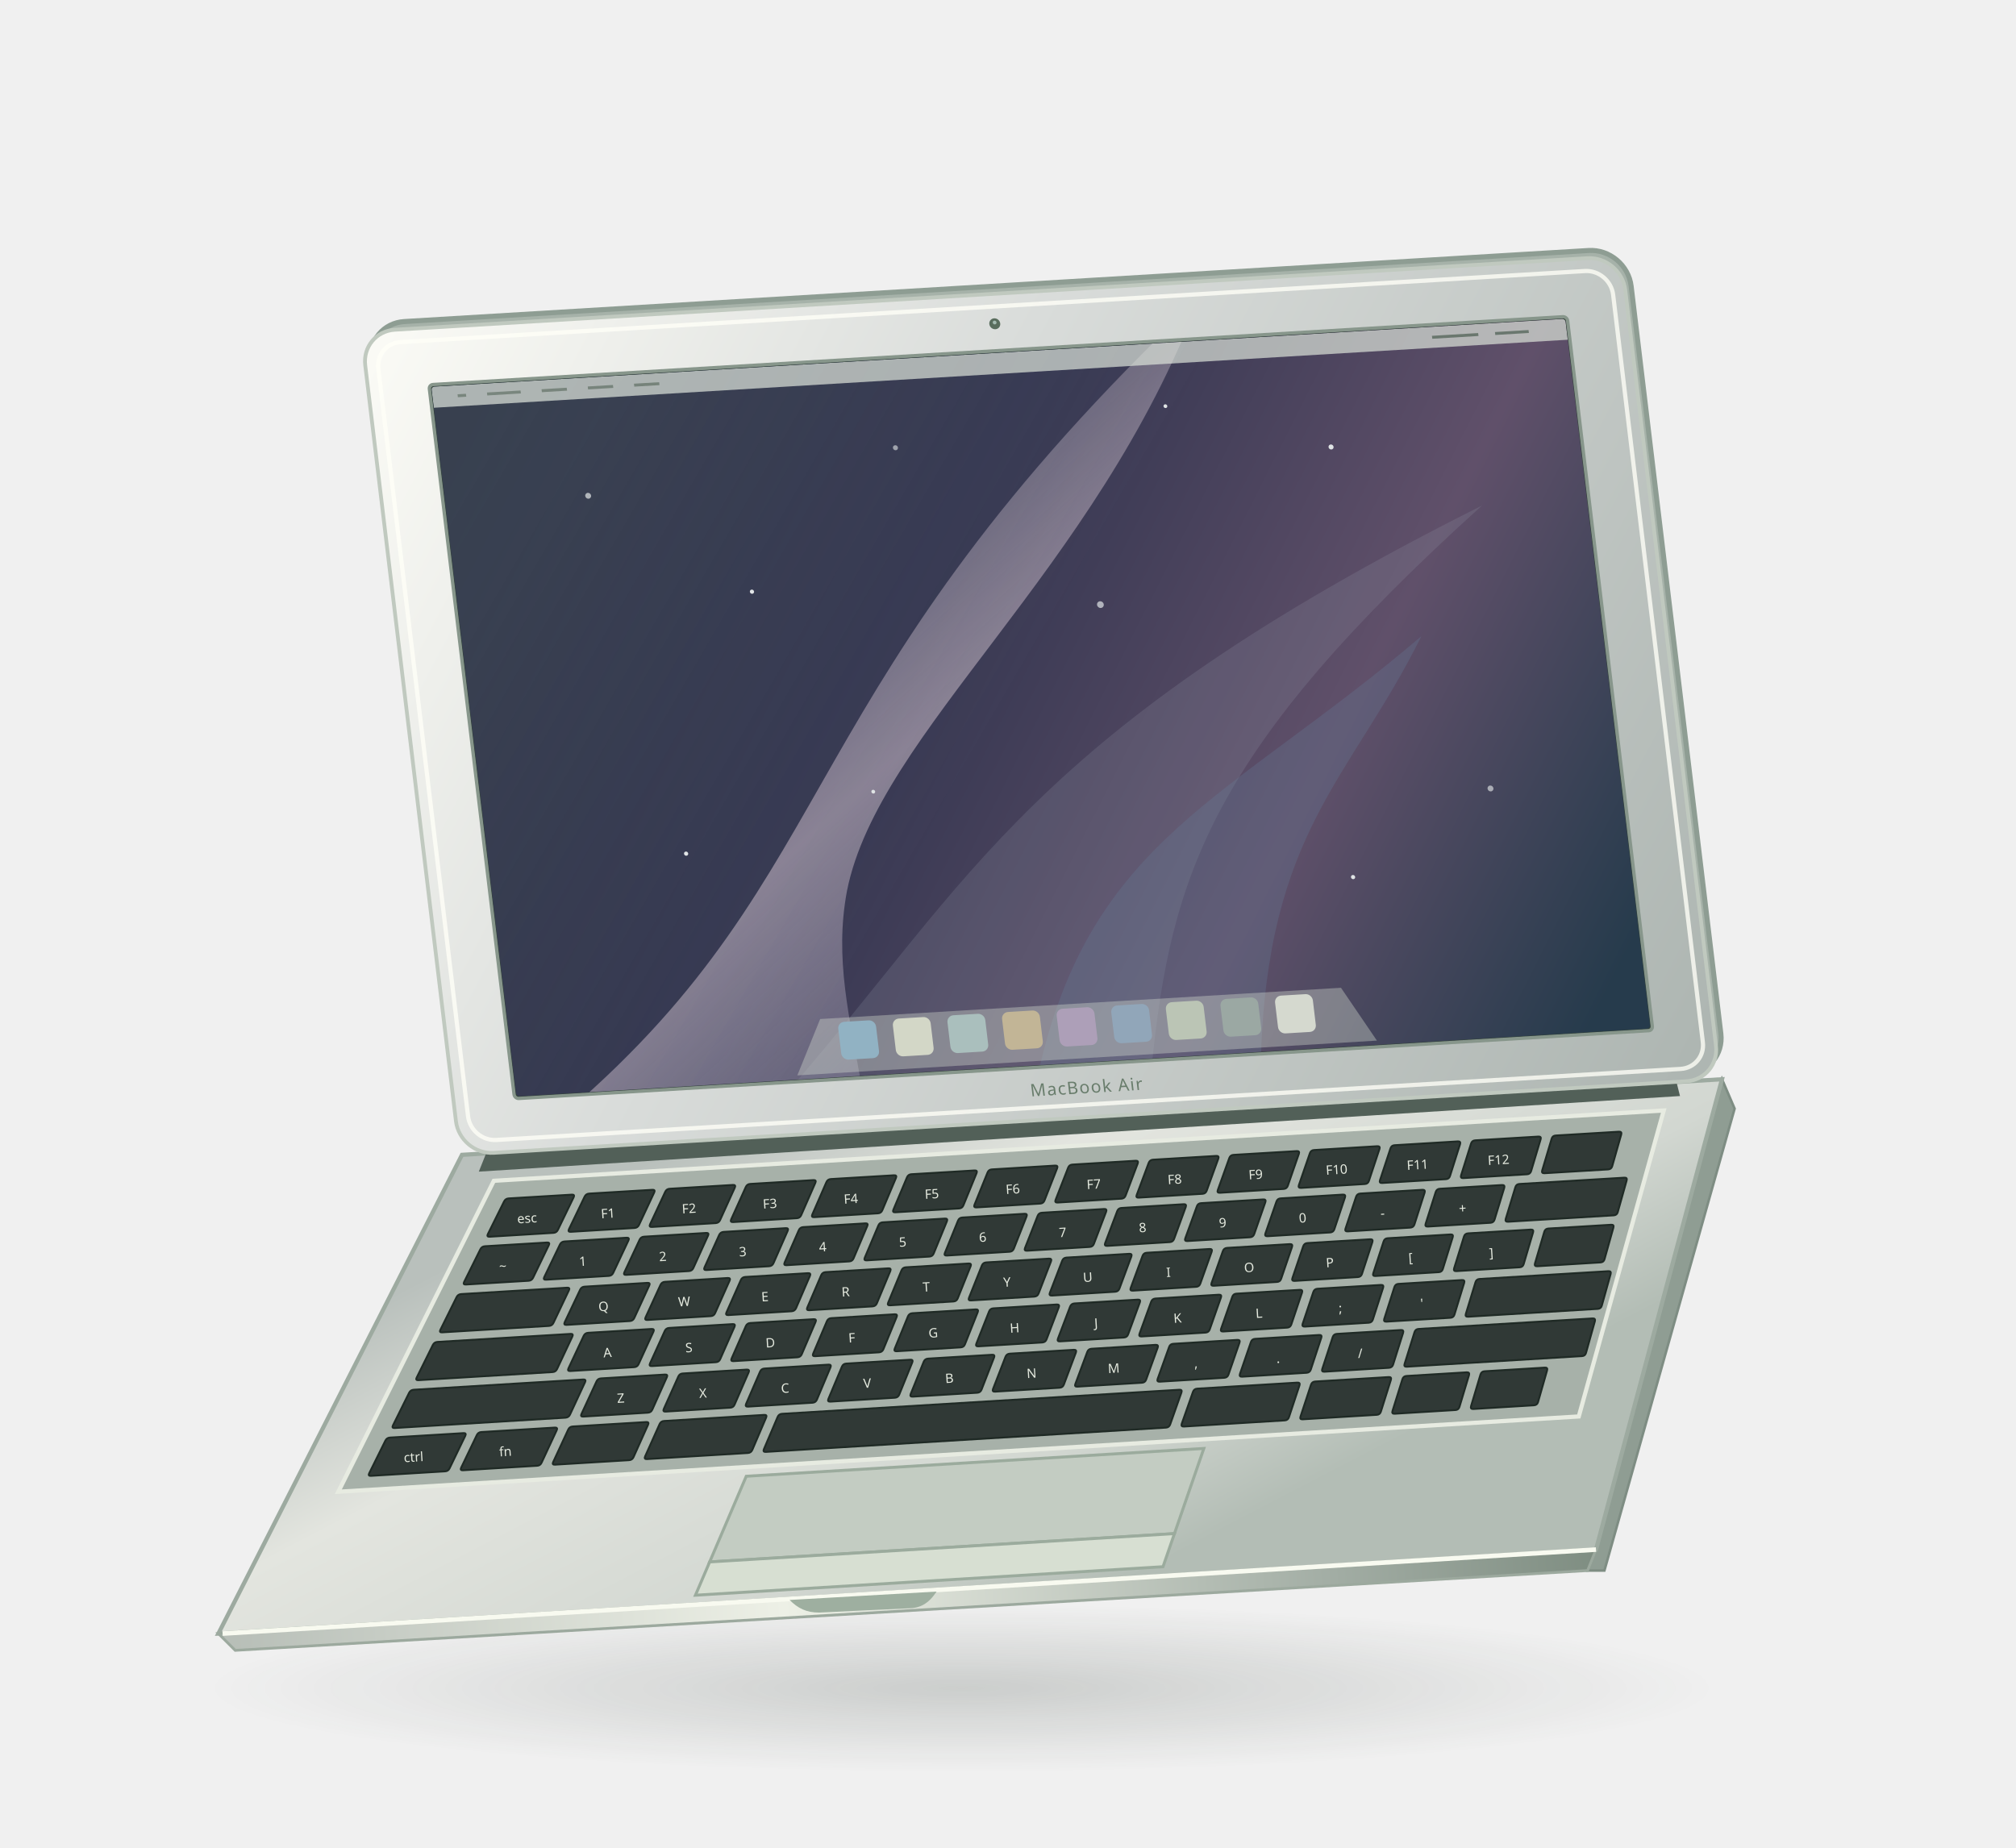
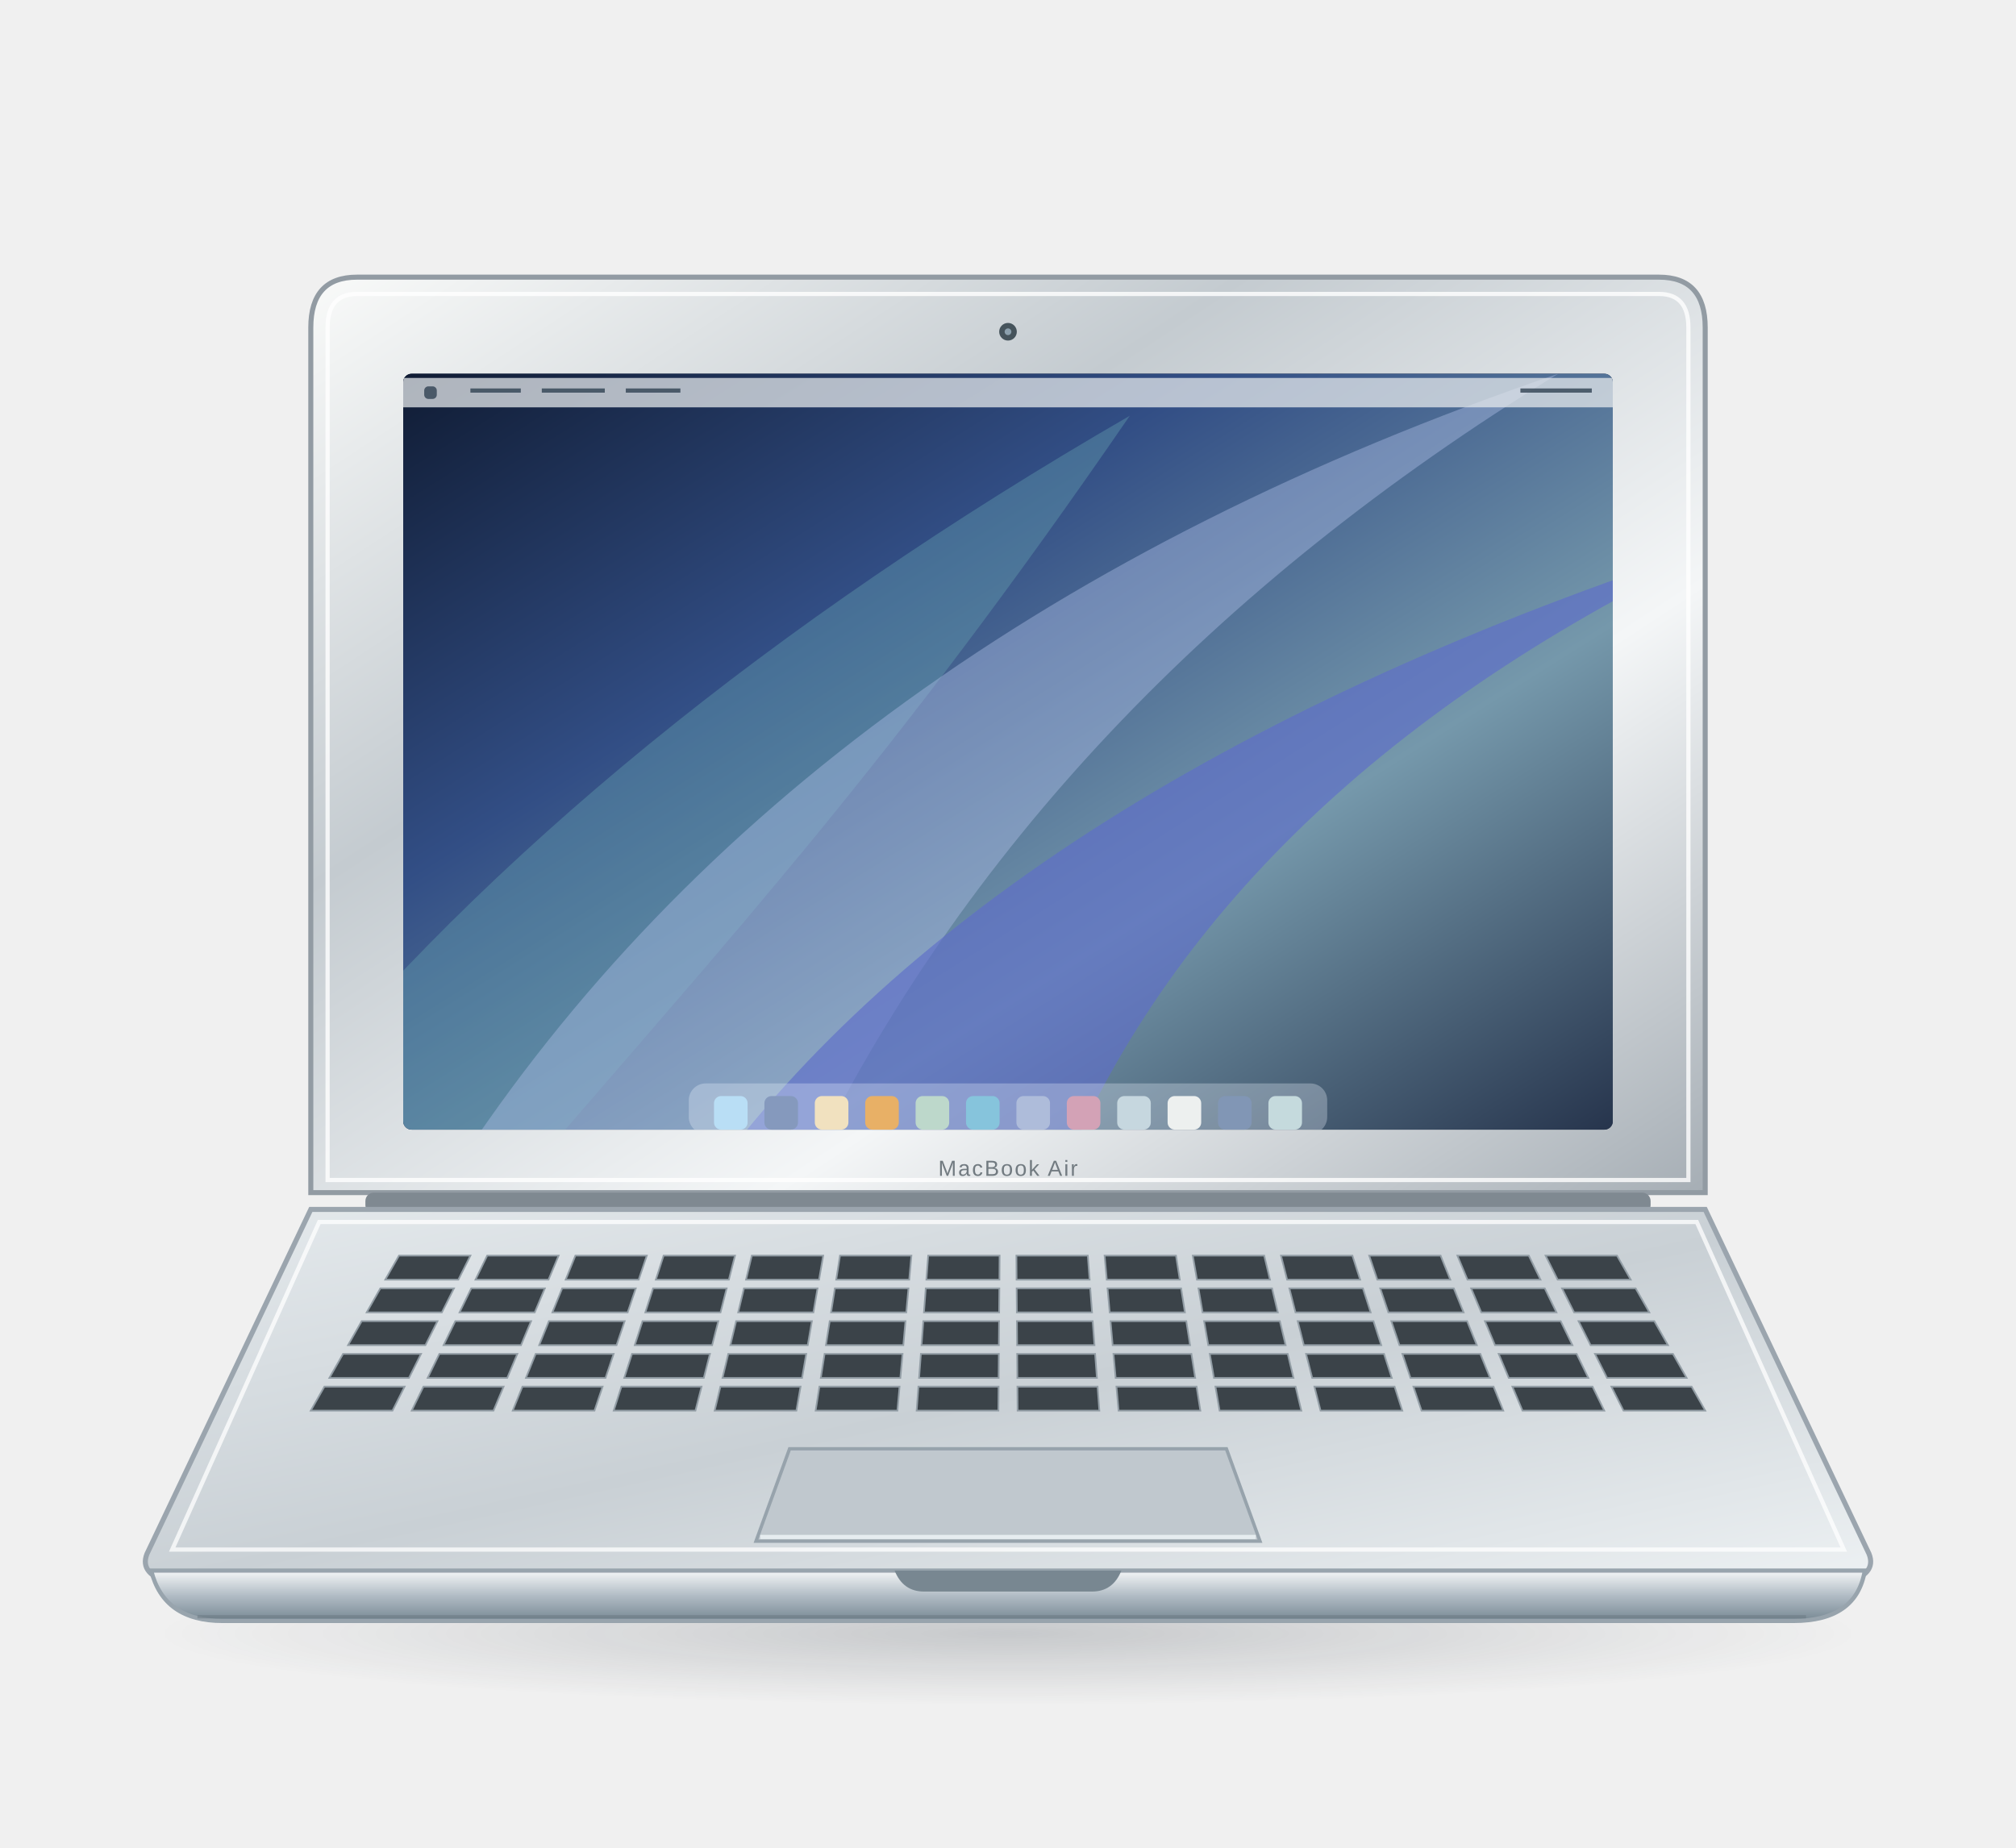
- <svg xmlns="http://www.w3.org/2000/svg" viewBox="0 0 480 440" fill="none">
+ <svg xmlns="http://www.w3.org/2000/svg" viewBox="0 0 480 440" fill="none" role="img" aria-labelledby="title">
  <defs>
-     <linearGradient id="lid" x1="4" y1="3" x2="290" y2="196" gradientUnits="userSpaceOnUse">
-       <stop stop-color="#fafaf5" />
-       <stop offset=".38" stop-color="#d9dcda" />
-       <stop offset="1" stop-color="#aeb6b2" />
+     <linearGradient id="silver" x1="0%" y1="0%" x2="100%" y2="100%">
+       <stop offset="0.000" stop-color="#f9faf9" />
+       <stop offset="0.333" stop-color="#c4cbd0" />
+       <stop offset="0.667" stop-color="#f4f6f7" />
+       <stop offset="1.000" stop-color="#a6aeb5" />
    </linearGradient>
-     <linearGradient id="deck" x1="175" y1="266" x2="240" y2="391" gradientUnits="userSpaceOnUse">
-       <stop stop-color="#b9c0bc" />
-       <stop offset=".3" stop-color="#e3e5df" />
-       <stop offset=".75" stop-color="#d2d7d1" />
-       <stop offset="1" stop-color="#b3bdb5" />
+     <linearGradient id="white" x1="0%" y1="0%" x2="100%" y2="100%">
+       <stop offset="0.000" stop-color="#ffffff" />
+       <stop offset="0.500" stop-color="#f6f7f6" />
+       <stop offset="1.000" stop-color="#d8dfe0" />
    </linearGradient>
-     <linearGradient id="edge" x1="56" y1="392" x2="383" y2="372" gradientUnits="userSpaceOnUse">
-       <stop stop-color="#b8bfb8" />
-       <stop offset=".4" stop-color="#edf0e6" />
-       <stop offset=".8" stop-color="#a2ada4" />
-       <stop offset="1" stop-color="#7d8c80" />
+     <linearGradient id="glass" x1="0%" y1="0%" x2="100%" y2="100%">
+       <stop offset="0.000" stop-color="#353b42" />
+       <stop offset="0.500" stop-color="#11161d" />
+       <stop offset="1.000" stop-color="#252c36" />
    </linearGradient>
-     <linearGradient id="sky" x1="24" y1="20" x2="272" y2="180" gradientUnits="userSpaceOnUse">
-       <stop stop-color="#1c2637" />
-       <stop offset=".4" stop-color="#343650" />
-       <stop offset=".72" stop-color="#60506a" />
-       <stop offset="1" stop-color="#263b4c" />
+     <linearGradient id="shine" x1="0%" y1="0%" x2="100%" y2="100%">
+       <stop offset="0.000" stop-color="#ffffff" />
+       <stop offset="1.000" stop-color="#ffffff00" />
    </linearGradient>
-     <linearGradient id="aurora" x1="84" y1="17" x2="207" y2="177" gradientUnits="userSpaceOnUse">
-       <stop stop-color="#aaa6b6" stop-opacity="0" />
-       <stop offset=".45" stop-color="#b4a7b6" stop-opacity=".65" />
-       <stop offset="1" stop-color="#8e95b4" stop-opacity="0" />
+     <radialGradient id="ground">
+       <stop stop-color="#18232f" stop-opacity=".19" />
+       <stop offset="1" stop-color="#18232f" stop-opacity="0" />
+     </radialGradient>
+     <linearGradient id="aurora" x1="0%" y1="0%" x2="100%" y2="100%">
+       <stop offset="0.000" stop-color="#101c34" />
+       <stop offset="0.333" stop-color="#324e85" />
+       <stop offset="0.667" stop-color="#7598ab" />
+       <stop offset="1.000" stop-color="#27354d" />
    </linearGradient>
-     <linearGradient id="shine" x1="31" y1="25" x2="246" y2="181" gradientUnits="userSpaceOnUse">
-       <stop stop-color="white" stop-opacity=".12" />
-       <stop offset=".5" stop-color="white" stop-opacity="0" />
+     <linearGradient id="deck" x1="0%" y1="0%" x2="100%" y2="100%">
+       <stop offset="0.000" stop-color="#e5eaed" />
+       <stop offset="0.500" stop-color="#c9d0d5" />
+       <stop offset="1.000" stop-color="#edf1f3" />
    </linearGradient>
-     <radialGradient id="shadow">
-       <stop stop-color="#25322a" stop-opacity=".18" />
-       <stop offset="1" stop-color="#25322a" stop-opacity="0" />
-     </radialGradient>
-     <clipPath id="display">
-       <rect x="15" y="14" width="270" height="169" rx=".8" />
-     </clipPath>
+     <linearGradient id="lip" x1="0%" y1="0%" x2="0%" y2="100%">
+       <stop offset="0.000" stop-color="#f4f6f7" />
+       <stop offset="0.500" stop-color="#b1bcc5" />
+       <stop offset="1.000" stop-color="#778893" />
+     </linearGradient>
  </defs>
-   <ellipse cx="229" cy="402" rx="179" ry="20" fill="url(#shadow)" />
-   <path d="M410 257 413 264 382 374 378 374 380 369Z" fill="#8f9d93" stroke="#7e8d83" stroke-width=".6" />
-   <path d="M110 275 410 257 380 369 52 389Z" fill="url(#deck)" stroke="#9daaa0" stroke-width="1" />
-   <path d="m116 274 283-17 1 4-286 18 2-5Z" fill="#526058" />
-   <path d="M117.58 281.18L396.13 264.44L375.9 337.3L80.55 355.23Z" fill="#a7b1a9" stroke="#e7ebe1" stroke-width="1" />
-   <g id="keyboard" fill="#303936" stroke="#1f2a25" stroke-width=".45" font-family="sans-serif" font-size="3.1" text-anchor="middle">
-     <path d="M121.1 285.38L136.15 284.48Q136.9 284.43 136.58 285.11L132.83 292.86Q132.5 293.54 131.76 293.58L116.58 294.5Q115.83 294.54 116.16 293.87L120.02 286.1Q120.35 285.43 121.1 285.38Z" />
-     <text x="125.56" y="291.19" transform="rotate(-3.5 125.56 291.19)" fill="#e6ebe0" stroke="none">esc</text>
-     <path d="M140.28 284.23L155.33 283.33Q156.08 283.28 155.76 283.96L152.14 291.7Q151.82 292.37 151.07 292.42L135.9 293.33Q135.15 293.38 135.47 292.7L139.2 284.95Q139.53 284.28 140.28 284.23Z" />
-     <text x="144.83" y="290.03" transform="rotate(-3.5 144.83 290.03)" fill="#e6ebe0" stroke="none">F1</text>
-     <path d="M159.45 283.08L174.51 282.17Q175.26 282.13 174.95 282.81L171.45 290.53Q171.14 291.21 170.39 291.26L155.22 292.17Q154.47 292.22 154.78 291.54L158.39 283.8Q158.7 283.12 159.45 283.08Z" />
-     <text x="164.11" y="288.87" transform="rotate(-3.5 164.11 288.87)" fill="#e6ebe0" stroke="none">F2</text>
-     <path d="M178.63 281.93L193.69 281.02Q194.43 280.98 194.13 281.66L190.76 289.36Q190.46 290.05 189.71 290.09L174.54 291.01Q173.79 291.05 174.09 290.37L177.57 282.66Q177.88 281.97 178.63 281.93Z" />
-     <text x="183.38" y="287.71" transform="rotate(-3.5 183.38 287.71)" fill="#e6ebe0" stroke="none">F3</text>
-     <path d="M197.81 280.77L212.86 279.87Q213.61 279.82 213.32 280.51L210.07 288.2Q209.78 288.89 209.03 288.93L193.85 289.84Q193.11 289.89 193.41 289.2L196.76 281.51Q197.06 280.82 197.81 280.77Z" />
-     <text x="202.66" y="286.55" transform="rotate(-3.5 202.66 286.55)" fill="#e6ebe0" stroke="none">F4</text>
-     <path d="M216.98 279.62L232.04 278.72Q232.79 278.67 232.51 279.37L229.38 287.03Q229.1 287.72 228.35 287.77L213.17 288.68Q212.42 288.73 212.72 288.04L215.95 280.36Q216.24 279.67 216.98 279.62Z" />
-     <text x="221.93" y="285.39" transform="rotate(-3.5 221.93 285.39)" fill="#e6ebe0" stroke="none">F5</text>
-     <path d="M236.16 278.47L251.22 277.56Q251.97 277.52 251.69 278.22L248.69 285.86Q248.42 286.56 247.67 286.61L232.49 287.52Q231.74 287.56 232.03 286.87L235.13 279.21Q235.41 278.51 236.16 278.47Z" />
-     <text x="241.21" y="284.24" transform="rotate(-3.5 241.21 284.24)" fill="#e6ebe0" stroke="none">F6</text>
-     <path d="M255.34 277.32L270.4 276.41Q271.14 276.37 270.88 277.07L268 284.7Q267.74 285.4 266.99 285.44L251.81 286.36Q251.06 286.4 251.34 285.7L254.32 278.06Q254.59 277.36 255.34 277.32Z" />
-     <text x="260.48" y="283.08" transform="rotate(-3.5 260.48 283.08)" fill="#e6ebe0" stroke="none">F7</text>
-     <path d="M274.52 276.16L289.57 275.26Q290.32 275.21 290.07 275.92L287.31 283.53Q287.06 284.23 286.31 284.28L271.13 285.19Q270.38 285.24 270.65 284.54L273.5 276.91Q273.77 276.21 274.52 276.16Z" />
-     <text x="279.76" y="281.92" transform="rotate(-3.5 279.76 281.92)" fill="#e6ebe0" stroke="none">F8</text>
-     <path d="M293.69 275.01L308.75 274.11Q309.5 274.06 309.25 274.77L306.62 282.36Q306.38 283.07 305.63 283.12L290.45 284.03Q289.7 284.08 289.96 283.37L292.69 275.76Q292.95 275.06 293.69 275.01Z" />
-     <text x="299.03" y="280.76" transform="rotate(-3.5 299.03 280.76)" fill="#e6ebe0" stroke="none">F9</text>
-     <path d="M312.87 273.86L327.93 272.95Q328.68 272.91 328.44 273.62L325.93 281.2Q325.7 281.91 324.95 281.95L309.77 282.87Q309.02 282.91 309.26 282.2L311.88 274.61Q312.12 273.9 312.87 273.86Z" />
-     <text x="318.31" y="279.6" transform="rotate(-3.5 318.31 279.6)" fill="#e6ebe0" stroke="none">F10</text>
-     <path d="M332.05 272.71L347.1 271.8Q347.85 271.76 347.63 272.47L345.24 280.03Q345.02 280.75 344.27 280.79L329.09 281.7Q328.34 281.75 328.57 281.04L331.07 273.46Q331.3 272.75 332.05 272.71Z" />
-     <text x="337.58" y="278.44" transform="rotate(-3.5 337.58 278.44)" fill="#e6ebe0" stroke="none">F11</text>
-     <path d="M351.23 271.55L366.28 270.65Q367.03 270.6 366.81 271.32L364.55 278.87Q364.33 279.58 363.59 279.63L348.41 280.54Q347.66 280.59 347.88 279.87L350.25 272.31Q350.48 271.6 351.23 271.55Z" />
-     <text x="356.86" y="277.28" transform="rotate(-3.5 356.86 277.28)" fill="#e6ebe0" stroke="none">F12</text>
-     <path d="M370.4 270.4L385.46 269.49Q386.21 269.45 386 270.17L383.86 277.7Q383.65 278.42 382.91 278.47L367.73 279.38Q366.98 279.42 367.19 278.71L369.44 271.16Q369.65 270.44 370.4 270.4Z" />
-     <path d="M115.45 296.77L130.25 295.88Q131 295.84 130.67 296.51L126.92 304.27Q126.6 304.94 125.85 304.99L110.93 305.88Q110.18 305.93 110.51 305.26L114.37 297.49Q114.7 296.82 115.45 296.77Z" />
-     <text x="119.78" y="302.59" transform="rotate(-3.5 119.78 302.59)" fill="#e6ebe0" stroke="none">~</text>
-     <path d="M134.39 295.63L149.2 294.74Q149.94 294.7 149.63 295.38L146 303.11Q145.68 303.79 144.93 303.83L130.01 304.73Q129.26 304.78 129.59 304.1L133.32 296.35Q133.65 295.68 134.39 295.63Z" />
-     <text x="138.82" y="301.44" transform="rotate(-3.5 138.82 301.44)" fill="#e6ebe0" stroke="none">1</text>
-     <path d="M153.34 294.49L168.14 293.6Q168.89 293.56 168.58 294.24L165.08 301.96Q164.77 302.64 164.02 302.68L149.1 303.58Q148.35 303.63 148.67 302.95L152.28 295.22Q152.59 294.54 153.34 294.49Z" />
-     <text x="157.87" y="300.29" transform="rotate(-3.5 157.87 300.29)" fill="#e6ebe0" stroke="none">2</text>
-     <path d="M172.29 293.35L187.09 292.46Q187.84 292.41 187.54 293.1L184.16 300.8Q183.85 301.49 183.11 301.53L168.19 302.43Q167.44 302.48 167.75 301.79L171.23 294.08Q171.54 293.4 172.29 293.35Z" />
-     <text x="176.91" y="299.15" transform="rotate(-3.5 176.91 299.15)" fill="#e6ebe0" stroke="none">3</text>
-     <path d="M191.24 292.21L206.04 291.32Q206.79 291.27 206.49 291.96L203.23 299.65Q202.94 300.34 202.19 300.38L187.27 301.28Q186.52 301.33 186.82 300.64L190.19 292.94Q190.49 292.26 191.24 292.21Z" />
-     <text x="195.95" y="298" transform="rotate(-3.5 195.95 298)" fill="#e6ebe0" stroke="none">4</text>
-     <path d="M210.18 291.07L224.98 290.18Q225.73 290.13 225.45 290.83L222.31 298.49Q222.03 299.19 221.28 299.23L206.36 300.13Q205.61 300.18 205.9 299.49L209.14 291.81Q209.43 291.11 210.18 291.07Z" />
-     <text x="214.99" y="296.85" transform="rotate(-3.5 214.99 296.85)" fill="#e6ebe0" stroke="none">5</text>
-     <path d="M229.13 289.93L243.93 289.04Q244.68 288.99 244.41 289.69L241.39 297.34Q241.11 298.04 240.36 298.08L225.44 298.98Q224.69 299.03 224.98 298.33L228.1 290.67Q228.38 289.97 229.13 289.93Z" />
-     <text x="234.04" y="295.7" transform="rotate(-3.5 234.04 295.7)" fill="#e6ebe0" stroke="none">6</text>
-     <path d="M248.08 288.79L262.88 287.9Q263.63 287.85 263.36 288.55L260.46 296.18Q260.2 296.89 259.45 296.93L244.53 297.83Q243.78 297.88 244.05 297.18L247.06 289.53Q247.33 288.83 248.08 288.79Z" />
-     <text x="253.08" y="294.56" transform="rotate(-3.5 253.08 294.56)" fill="#e6ebe0" stroke="none">7</text>
-     <path d="M267.02 287.65L281.83 286.76Q282.57 286.71 282.32 287.42L279.54 295.03Q279.28 295.73 278.54 295.78L263.62 296.68Q262.87 296.72 263.13 296.02L266.01 288.39Q266.28 287.69 267.02 287.65Z" />
-     <text x="272.12" y="293.41" transform="rotate(-3.5 272.12 293.41)" fill="#e6ebe0" stroke="none">8</text>
-     <path d="M285.97 286.51L300.77 285.62Q301.52 285.57 301.27 286.28L298.62 293.88Q298.37 294.58 297.62 294.63L282.7 295.53Q281.95 295.57 282.21 294.87L284.97 287.26Q285.22 286.55 285.97 286.51Z" />
-     <text x="291.17" y="292.26" transform="rotate(-3.5 291.17 292.26)" fill="#e6ebe0" stroke="none">9</text>
-     <path d="M304.92 285.37L319.72 284.47Q320.47 284.43 320.23 285.14L317.7 292.72Q317.46 293.43 316.71 293.48L301.79 294.38Q301.04 294.42 301.29 293.71L303.92 286.12Q304.17 285.41 304.92 285.37Z" />
-     <text x="310.21" y="291.11" transform="rotate(-3.5 310.21 291.11)" fill="#e6ebe0" stroke="none">0</text>
-     <path d="M323.87 284.22L338.67 283.33Q339.42 283.29 339.19 284L336.77 291.57Q336.54 292.28 335.79 292.33L320.87 293.23Q320.13 293.27 320.36 292.56L322.88 284.98Q323.12 284.27 323.87 284.22Z" />
-     <text x="329.25" y="289.97" transform="rotate(-3.5 329.25 289.97)" fill="#e6ebe0" stroke="none">-</text>
-     <path d="M342.81 283.08L357.62 282.19Q358.36 282.15 358.15 282.87L355.85 290.41Q355.63 291.13 354.88 291.18L339.96 292.08Q339.21 292.12 339.44 291.41L341.84 283.84Q342.07 283.13 342.81 283.08Z" />
-     <text x="348.29" y="288.82" transform="rotate(-3.5 348.29 288.82)" fill="#e6ebe0" stroke="none">+</text>
-     <path d="M361.76 281.94L386.75 280.44Q387.5 280.39 387.29 281.12L385.18 288.64Q384.98 289.36 384.23 289.41L359.05 290.93Q358.3 290.97 358.51 290.25L360.8 282.71Q361.01 281.99 361.76 281.94Z" />
-     <path d="M109.8 308.16L135.03 306.64Q135.78 306.6 135.45 307.27L131.77 315.02Q131.45 315.69 130.7 315.74L105.28 317.27Q104.53 317.32 104.86 316.65L108.71 308.88Q109.05 308.21 109.8 308.16Z" />
-     <path d="M139.2 306.39L154.15 305.49Q154.9 305.44 154.58 306.12L151.02 313.85Q150.71 314.53 149.96 314.58L134.89 315.49Q134.14 315.53 134.46 314.85L138.13 307.11Q138.45 306.43 139.2 306.39Z" />
-     <text x="143.75" y="312.19" transform="rotate(-3.5 143.75 312.19)" fill="#e6ebe0" stroke="none">Q</text>
-     <path d="M158.32 305.24L173.27 304.33Q174.02 304.29 173.71 304.97L170.27 312.68Q169.97 313.37 169.22 313.41L154.15 314.32Q153.4 314.37 153.71 313.69L157.26 305.96Q157.57 305.28 158.32 305.24Z" />
-     <text x="162.97" y="311.03" transform="rotate(-3.5 162.97 311.03)" fill="#e6ebe0" stroke="none">W</text>
-     <path d="M177.44 304.08L192.39 303.18Q193.14 303.14 192.84 303.83L189.53 311.52Q189.23 312.2 188.48 312.25L173.41 313.16Q172.66 313.2 172.97 312.52L176.39 304.81Q176.69 304.13 177.44 304.08Z" />
-     <text x="182.19" y="309.87" transform="rotate(-3.5 182.19 309.87)" fill="#e6ebe0" stroke="none">E</text>
-     <path d="M196.56 302.93L211.51 302.03Q212.26 301.98 211.97 302.68L208.78 310.35Q208.49 311.04 207.74 311.09L192.67 312Q191.92 312.04 192.22 311.35L195.52 303.66Q195.81 302.98 196.56 302.93Z" />
-     <text x="201.4" y="308.71" transform="rotate(-3.5 201.4 308.71)" fill="#e6ebe0" stroke="none">R</text>
-     <path d="M215.68 301.78L230.63 300.88Q231.38 300.83 231.1 301.53L228.03 309.18Q227.75 309.88 227 309.92L211.93 310.83Q211.18 310.88 211.47 310.19L214.64 302.51Q214.93 301.82 215.68 301.78Z" />
-     <text x="220.62" y="307.55" transform="rotate(-3.5 220.62 307.55)" fill="#e6ebe0" stroke="none">T</text>
-     <path d="M234.8 300.62L249.75 299.72Q250.5 299.68 250.23 300.38L247.28 308.02Q247.01 308.71 246.26 308.76L231.19 309.67Q230.44 309.72 230.72 309.02L233.77 301.37Q234.05 300.67 234.8 300.62Z" />
-     <text x="239.83" y="306.39" transform="rotate(-3.5 239.83 306.39)" fill="#e6ebe0" stroke="none">Y</text>
-     <path d="M253.92 299.47L268.87 298.57Q269.62 298.52 269.36 299.23L266.53 306.85Q266.27 307.55 265.52 307.6L250.45 308.51Q249.7 308.55 249.97 307.85L252.9 300.22Q253.17 299.52 253.92 299.47Z" />
-     <text x="259.05" y="305.23" transform="rotate(-3.5 259.05 305.23)" fill="#e6ebe0" stroke="none">U</text>
-     <path d="M273.04 298.32L287.99 297.42Q288.74 297.37 288.49 298.08L285.78 305.68Q285.53 306.39 284.78 306.43L269.71 307.34Q268.96 307.39 269.22 306.69L272.03 299.07Q272.29 298.36 273.04 298.32Z" />
-     <text x="278.27" y="304.07" transform="rotate(-3.5 278.27 304.07)" fill="#e6ebe0" stroke="none">I</text>
-     <path d="M292.16 297.16L307.11 296.26Q307.86 296.22 307.62 296.93L305.03 304.52Q304.79 305.23 304.04 305.27L288.97 306.18Q288.22 306.23 288.47 305.52L291.16 297.92Q291.42 297.21 292.16 297.16Z" />
-     <text x="297.48" y="302.91" transform="rotate(-3.5 297.48 302.91)" fill="#e6ebe0" stroke="none">O</text>
-     <path d="M311.28 296.01L326.24 295.11Q326.98 295.06 326.75 295.78L324.28 303.35Q324.05 304.06 323.3 304.11L308.23 305.02Q307.48 305.06 307.72 304.35L310.29 296.77Q310.54 296.06 311.28 296.01Z" />
-     <text x="316.7" y="301.75" transform="rotate(-3.5 316.7 301.75)" fill="#e6ebe0" stroke="none">P</text>
-     <path d="M330.41 294.86L345.36 293.96Q346.1 293.91 345.88 294.63L343.53 302.18Q343.31 302.9 342.56 302.94L327.49 303.85Q326.74 303.9 326.97 303.19L329.43 295.62Q329.66 294.9 330.41 294.86Z" />
-     <text x="335.92" y="300.59" transform="rotate(-3.5 335.92 300.59)" fill="#e6ebe0" stroke="none">[</text>
-     <path d="M349.53 293.7L364.48 292.8Q365.23 292.76 365.01 293.48L362.78 301.02Q362.57 301.74 361.82 301.78L346.75 302.69Q346 302.74 346.22 302.02L348.56 294.47Q348.78 293.75 349.53 293.7Z" />
-     <text x="355.13" y="299.43" transform="rotate(-3.5 355.13 299.43)" fill="#e6ebe0" stroke="none">]</text>
-     <path d="M368.65 292.55L383.6 291.65Q384.35 291.6 384.14 292.33L382.03 299.85Q381.83 300.57 381.08 300.62L366.01 301.53Q365.26 301.57 365.47 300.85L367.69 293.32Q367.9 292.6 368.65 292.55Z" />
-     <path d="M104.15 319.55L135.84 317.64Q136.59 317.59 136.27 318.27L132.63 326.01Q132.31 326.69 131.56 326.73L99.63 328.66Q98.88 328.71 99.21 328.04L103.06 320.27Q103.4 319.6 104.15 319.55Z" />
-     <path d="M140.04 317.38L155.14 316.47Q155.89 316.43 155.58 317.11L152.05 324.83Q151.74 325.51 151 325.56L135.78 326.48Q135.03 326.52 135.35 325.84L138.97 318.11Q139.29 317.43 140.04 317.38Z" />
-     <text x="144.7" y="323.18" transform="rotate(-3.5 144.7 323.18)" fill="#e6ebe0" stroke="none">A</text>
-     <path d="M159.33 316.22L174.43 315.31Q175.18 315.26 174.88 315.95L171.48 323.65Q171.18 324.34 170.43 324.38L155.21 325.3Q154.46 325.35 154.77 324.66L158.27 316.95Q158.58 316.26 159.33 316.22Z" />
-     <text x="164.09" y="322" transform="rotate(-3.5 164.09 322)" fill="#e6ebe0" stroke="none">S</text>
-     <path d="M178.63 315.05L193.73 314.14Q194.48 314.1 194.18 314.79L190.9 322.47Q190.61 323.16 189.86 323.21L174.64 324.13Q173.89 324.17 174.2 323.48L177.58 315.78Q177.88 315.1 178.63 315.05Z" />
-     <text x="183.48" y="320.83" transform="rotate(-3.5 183.48 320.83)" fill="#e6ebe0" stroke="none">D</text>
-     <path d="M197.92 313.89L213.02 312.97Q213.77 312.93 213.48 313.62L210.33 321.29Q210.04 321.98 209.29 322.03L194.08 322.95Q193.33 323 193.62 322.31L196.88 314.62Q197.17 313.93 197.92 313.89Z" />
-     <text x="202.87" y="319.66" transform="rotate(-3.5 202.87 319.66)" fill="#e6ebe0" stroke="none">F</text>
-     <path d="M217.22 312.72L232.32 311.81Q233.06 311.76 232.79 312.46L229.75 320.11Q229.48 320.81 228.73 320.85L213.51 321.77Q212.76 321.82 213.04 321.13L216.18 313.46Q216.47 312.77 217.22 312.72Z" />
-     <text x="222.26" y="318.49" transform="rotate(-3.5 222.26 318.49)" fill="#e6ebe0" stroke="none">G</text>
-     <path d="M236.51 311.56L251.61 310.64Q252.36 310.6 252.09 311.3L249.18 318.93Q248.91 319.63 248.16 319.68L232.94 320.6Q232.19 320.64 232.47 319.95L235.49 312.3Q235.76 311.6 236.51 311.56Z" />
-     <text x="241.65" y="317.31" transform="rotate(-3.5 241.65 317.31)" fill="#e6ebe0" stroke="none">H</text>
-     <path d="M255.8 310.39L270.9 309.48Q271.65 309.43 271.39 310.14L268.6 317.75Q268.34 318.46 267.59 318.5L252.38 319.42Q251.63 319.47 251.89 318.77L254.79 311.14Q255.06 310.44 255.8 310.39Z" />
-     <text x="261.04" y="316.14" transform="rotate(-3.5 261.04 316.14)" fill="#e6ebe0" stroke="none">J</text>
-     <path d="M275.1 309.22L290.2 308.31Q290.95 308.27 290.7 308.97L288.03 316.57Q287.78 317.28 287.03 317.33L271.81 318.25Q271.06 318.29 271.32 317.59L274.09 309.97Q274.35 309.27 275.1 309.22Z" />
-     <text x="280.43" y="314.97" transform="rotate(-3.5 280.43 314.97)" fill="#e6ebe0" stroke="none">K</text>
-     <path d="M294.39 308.06L309.49 307.15Q310.24 307.1 310 307.81L307.45 315.4Q307.21 316.11 306.46 316.15L291.24 317.07Q290.49 317.12 290.74 316.41L293.4 308.81Q293.64 308.1 294.39 308.06Z" />
-     <text x="299.82" y="313.8" transform="rotate(-3.5 299.82 313.8)" fill="#e6ebe0" stroke="none">L</text>
-     <path d="M313.69 306.89L328.79 305.98Q329.54 305.94 329.31 306.65L326.87 314.22Q326.64 314.93 325.89 314.98L310.68 315.9Q309.93 315.94 310.16 315.23L312.7 307.65Q312.94 306.94 313.69 306.89Z" />
-     <text x="319.21" y="312.62" transform="rotate(-3.5 319.21 312.62)" fill="#e6ebe0" stroke="none">;</text>
-     <path d="M332.98 305.73L348.08 304.82Q348.83 304.77 348.61 305.49L346.3 313.04Q346.08 313.76 345.33 313.8L330.11 314.72Q329.36 314.77 329.59 314.05L332 306.49Q332.23 305.77 332.98 305.73Z" />
-     <text x="338.6" y="311.45" transform="rotate(-3.5 338.6 311.45)" fill="#e6ebe0" stroke="none">'</text>
-     <path d="M352.28 304.56L382.94 302.71Q383.68 302.66 383.48 303.39L381.38 310.91Q381.18 311.63 380.43 311.68L349.54 313.55Q348.79 313.59 349.01 312.87L351.31 305.32Q351.53 304.61 352.28 304.56Z" />
-     <path d="M98.5 330.94L138.86 328.5Q139.61 328.45 139.3 329.13L135.71 336.86Q135.39 337.54 134.64 337.59L93.97 340.05Q93.23 340.1 93.56 339.43L97.41 331.66Q97.75 330.99 98.5 330.94Z" />
-     <path d="M143.08 328.24L158.33 327.32Q159.08 327.28 158.77 327.96L155.31 335.67Q155 336.36 154.25 336.4L138.88 337.33Q138.13 337.38 138.45 336.7L142.02 328.97Q142.33 328.29 143.08 328.24Z" />
-     <text x="147.86" y="334.03" transform="rotate(-3.5 147.86 334.03)" fill="#e6ebe0" stroke="none">Z</text>
-     <path d="M162.55 327.07L177.8 326.14Q178.55 326.1 178.25 326.79L174.9 334.48Q174.61 335.17 173.86 335.21L158.49 336.14Q157.74 336.19 158.05 335.5L161.5 327.8Q161.8 327.11 162.55 327.07Z" />
-     <text x="167.42" y="332.84" transform="rotate(-3.5 167.42 332.84)" fill="#e6ebe0" stroke="none">X</text>
-     <path d="M182.02 325.89L197.27 324.96Q198.02 324.92 197.73 325.61L194.5 333.29Q194.21 333.98 193.46 334.03L178.09 334.96Q177.35 335 177.64 334.31L180.97 326.62Q181.27 325.93 182.02 325.89Z" />
-     <text x="186.99" y="331.66" transform="rotate(-3.5 186.99 331.66)" fill="#e6ebe0" stroke="none">C</text>
-     <path d="M201.49 324.71L216.74 323.79Q217.49 323.74 217.2 324.44L214.1 332.1Q213.82 332.79 213.07 332.84L197.7 333.77Q196.95 333.81 197.24 333.12L200.45 325.45Q200.74 324.75 201.49 324.71Z" />
-     <text x="206.55" y="330.47" transform="rotate(-3.5 206.55 330.47)" fill="#e6ebe0" stroke="none">V</text>
-     <path d="M220.96 323.53L236.2 322.61Q236.95 322.56 236.68 323.26L233.7 330.91Q233.43 331.6 232.68 331.65L217.31 332.58Q216.56 332.63 216.84 331.93L219.93 324.27Q220.21 323.58 220.96 323.53Z" />
-     <text x="226.11" y="329.29" transform="rotate(-3.5 226.11 329.29)" fill="#e6ebe0" stroke="none">B</text>
-     <path d="M240.42 322.35L255.67 321.43Q256.42 321.39 256.16 322.09L253.3 329.71Q253.03 330.42 252.28 330.46L236.92 331.39Q236.17 331.44 236.44 330.74L239.4 323.1Q239.67 322.4 240.42 322.35Z" />
-     <text x="245.68" y="328.1" transform="rotate(-3.5 245.68 328.1)" fill="#e6ebe0" stroke="none">N</text>
-     <path d="M259.89 321.18L275.14 320.25Q275.89 320.21 275.64 320.91L272.89 328.52Q272.64 329.23 271.89 329.27L256.52 330.2Q255.77 330.25 256.04 329.55L258.88 321.92Q259.14 321.22 259.89 321.18Z" />
-     <text x="265.24" y="326.92" transform="rotate(-3.5 265.24 326.92)" fill="#e6ebe0" stroke="none">M</text>
-     <path d="M279.36 320L294.61 319.07Q295.36 319.03 295.11 319.74L292.49 327.33Q292.25 328.04 291.5 328.09L276.13 329.02Q275.38 329.06 275.63 328.36L278.36 320.75Q278.61 320.04 279.36 320Z" />
-     <text x="284.8" y="325.73" transform="rotate(-3.5 284.8 325.73)" fill="#e6ebe0" stroke="none">,</text>
-     <path d="M298.83 318.82L314.08 317.9Q314.83 317.85 314.59 318.56L312.09 326.14Q311.85 326.85 311.1 326.9L295.74 327.83Q294.99 327.87 295.23 327.16L297.84 319.57Q298.08 318.86 298.83 318.82Z" />
-     <text x="304.37" y="324.55" transform="rotate(-3.5 304.37 324.55)" fill="#e6ebe0" stroke="none">.</text>
-     <path d="M318.3 317.64L333.54 316.72Q334.29 316.67 334.07 317.39L331.69 324.95Q331.46 325.66 330.71 325.71L315.34 326.64Q314.59 326.69 314.83 325.97L317.31 318.4Q317.55 317.69 318.3 317.64Z" />
-     <text x="323.93" y="323.36" transform="rotate(-3.5 323.93 323.36)" fill="#e6ebe0" stroke="none">/</text>
-     <path d="M337.76 316.46L379.18 313.96Q379.93 313.91 379.73 314.63L377.62 322.16Q377.42 322.88 376.67 322.93L334.95 325.45Q334.2 325.5 334.43 324.78L336.79 317.22Q337.01 316.51 337.76 316.46Z" />
-     <path d="M92.84 342.33L110.36 341.27Q111.1 341.22 110.78 341.9L107.04 349.65Q106.72 350.33 105.97 350.37L88.32 351.44Q87.58 351.49 87.91 350.82L91.76 343.05Q92.1 342.38 92.84 342.33Z" />
-     <text x="98.54" y="348.06" transform="rotate(-3.5 98.54 348.06)" fill="#e6ebe0" stroke="none">ctrl</text>
-     <path d="M114.6 341.01L132.11 339.95Q132.86 339.91 132.54 340.59L128.94 348.32Q128.63 349 127.88 349.04L110.23 350.11Q109.48 350.16 109.81 349.48L113.53 341.73Q113.85 341.06 114.6 341.01Z" />
-     <text x="120.4" y="346.73" transform="rotate(-3.5 120.4 346.73)" fill="#e6ebe0" stroke="none">fn</text>
-     <path d="M136.35 339.69L153.86 338.63Q154.61 338.59 154.3 339.27L150.84 346.98Q150.53 347.67 149.78 347.71L132.14 348.78Q131.39 348.83 131.71 348.15L135.29 340.42Q135.6 339.74 136.35 339.69Z" />
-     <path d="M158.11 338.38L181.95 336.93Q182.7 336.88 182.41 337.57L179.12 345.26Q178.82 345.95 178.07 346L154.05 347.45Q153.3 347.5 153.6 346.81L157.05 339.11Q157.36 338.42 158.11 338.38Z" />
-     <path d="M186.2 336.67L280.79 330.94Q281.54 330.89 281.29 331.6L278.61 339.2Q278.36 339.91 277.61 339.96L182.33 345.74Q181.59 345.78 181.88 345.09L185.15 337.41Q185.45 336.72 186.2 336.67Z" />
-     <path d="M285.04 330.68L308.88 329.24Q309.63 329.19 309.4 329.9L306.89 337.48Q306.65 338.19 305.9 338.24L281.88 339.7Q281.13 339.74 281.37 339.03L284.04 331.44Q284.29 330.73 285.04 330.68Z" />
-     <path d="M313.13 328.98L330.64 327.92Q331.39 327.87 331.16 328.59L328.78 336.15Q328.56 336.86 327.81 336.91L310.16 337.98Q309.41 338.03 309.65 337.31L312.14 329.74Q312.38 329.03 313.13 328.98Z" />
-     <path d="M334.88 327.66L349.22 326.79Q349.97 326.75 349.76 327.47L347.49 335.01Q347.27 335.73 346.53 335.77L332.07 336.65Q331.32 336.7 331.55 335.98L333.91 328.42Q334.13 327.71 334.88 327.66Z" />
-     <path d="M353.47 326.54L367.81 325.67Q368.56 325.62 368.35 326.34L366.2 333.87Q365.99 334.59 365.24 334.64L350.79 335.52Q350.04 335.56 350.25 334.84L352.5 327.3Q352.72 326.58 353.47 326.54Z" />
+   <ellipse cx="240" cy="389" rx="201" ry="17" fill="url(#ground)" />
+   <path d="M85 66h310q11 0 11 12v206H74V78q0-12 11-12Z" fill="url(#silver)" stroke="#929ba3" stroke-width="1.2" />
+   <path d="M85 70h310q7 0 7 8v203H78V78q0-8 7-8Z" stroke="#ffffff" stroke-opacity=".8" />
+   <rect x="96" y="89" width="288" height="180" rx="2" fill="#1c273e" />
+   <clipPath id="display-clip">
+     <rect x="96" y="89" width="288" height="180" rx="2" />
+   </clipPath>
+   <g clip-path="url(#display-clip)">
+     <rect id="macbook-display" x="96" y="89" width="288" height="180" fill="url(#aurora)" />
+     <path d="M67 264q74-91 202-165c-57 83-95 124-143 180Z" fill="#649fae" opacity=".4" />
+     <path d="M108 279Q192 150 371 89q-124 76-179 190Z" fill="#afbee6" opacity=".42" />
+     <path d="M170 279Q242 183 414 128q-121 56-161 151Z" fill="#5e6dca" opacity=".65" />
+     <path d="M89 90h302v7H89Z" fill="#e4e8eb" opacity=".75" />
+     <g fill="#314253" opacity=".8">
+       <rect x="101" y="92" width="3" height="3" rx="1" />
+       <path d="M112 93h12m5 0h15m5 0h13m200 0h17" stroke="#314253" stroke-width="1" />
+     </g>
+     <rect x="164" y="258" width="152" height="12" rx="4" fill="#eef6ff" opacity=".3" />
+     <rect x="170" y="261" width="8" height="8" rx="1.7" fill="#b9def5" />
+     <rect x="182" y="261" width="8" height="8" rx="1.7" fill="#8599bd" />
+     <rect x="194" y="261" width="8" height="8" rx="1.7" fill="#f1e1bf" />
+     <rect x="206" y="261" width="8" height="8" rx="1.7" fill="#e8b066" />
+     <rect x="218" y="261" width="8" height="8" rx="1.7" fill="#bdd8cb" />
+     <rect x="230" y="261" width="8" height="8" rx="1.7" fill="#86c4dc" />
+     <rect x="242" y="261" width="8" height="8" rx="1.7" fill="#aebcda" />
+     <rect x="254" y="261" width="8" height="8" rx="1.7" fill="#d3a2b6" />
+     <rect x="266" y="261" width="8" height="8" rx="1.7" fill="#c6d7df" />
+     <rect x="278" y="261" width="8" height="8" rx="1.7" fill="#edf0ef" />
+     <rect x="290" y="261" width="8" height="8" rx="1.7" fill="#8196b5" />
+     <rect x="302" y="261" width="8" height="8" rx="1.7" fill="#c5dadd" />
  </g>
-   <path d="M177.68 351.54L286.63 344.92L279.63 365.2L168.97 371.94Z" fill="#c3ccc2" stroke="#9bab9d" stroke-width=".7" />
-   <path d="M168.97 371.94L279.63 365.2L276.91 373.08L165.58 379.87Z" fill="#d7dfd2" stroke="#9bab9d" stroke-width=".7" />
-   <path d="m52 389 328-20-2 5-322 19-4-4Z" fill="url(#edge)" stroke="#9ca99e" stroke-width=".65" />
-   <path d="m53 389 327-20" stroke="#f8faf0" stroke-width="1.1" />
-   <path d="m188 381 35-2c-2 3-4 4-7 4l-21 1c-3 0-5-1-7-3Z" fill="#9eafa0" />
-   <g transform="matrix(1 -.06 .12 1 86 79)">
-     <rect x="1.5" y="-1.8" width="300" height="196" rx="9" fill="#a6b2a9" stroke="#8e9d93" stroke-width="1.2" />
-     <rect width="300" height="196" rx="8" fill="url(#lid)" stroke="#c0c9bf" stroke-width=".9" />
-     <rect x="3" y="3" width="294" height="190" rx="6" stroke="#fffff7" stroke-opacity=".78" stroke-width="1" />
-     <rect x="14.5" y="13.5" width="271" height="170" rx="1" fill="#314238" stroke="#87968b" stroke-width=".8" />
-     <g clip-path="url(#display)">
-       <rect id="macbook-display" x="15" y="14" width="270" height="169" fill="url(#sky)" />
-       <path d="M27 187C100 134 91 90 199 4c-32 63-88 98-100 135-5 16-3 30-2 48H27Z" fill="url(#aurora)" />
-       <path d="M80 185C129 138 147 104 260 57c-71 54-84 83-94 128H80Z" fill="#9ba1b1" opacity=".19" />
-       <path d="M139 185c19-55 53-62 103-98-21 33-42 44-50 98h-53Z" fill="#637b98" opacity=".3" />
-       <g fill="#e0e4e5">
-         <circle cx="49" cy="42" r=".7" opacity=".7" />
-         <circle cx="85" cy="67" r=".5" />
-         <circle cx="123" cy="35" r=".6" opacity=".6" />
-         <circle cx="167" cy="75" r=".8" opacity=".7" />
-         <circle cx="226" cy="41" r=".6" />
-         <circle cx="254" cy="124" r=".7" opacity=".65" />
-         <circle cx="62" cy="128" r=".5" />
-         <circle cx="219" cy="143" r=".5" />
-         <circle cx="188" cy="29" r=".45" />
-         <circle cx="108" cy="116" r=".45" />
-       </g>
-       <path d="M15 14h270v5H15z" fill="#dce3d9" opacity=".7" />
-       <g stroke="#58685c" stroke-width=".7" opacity=".8">
-         <path d="M21 16.5h2m5 0h8m5 0h6m5 0h6m5 0h6m184 0h11m4 0h8" />
-       </g>
-       <path d="m89 169 124 0 7 13H82l7-13Z" fill="#dbe2d5" opacity=".36" />
-       <g transform="translate(93 170)">
-         <rect width="9" height="9" rx="1.6" fill="#91b2c3" />
-         <rect x="13" width="9" height="9" rx="1.6" fill="#d3d7c7" />
-         <rect x="26" width="9" height="9" rx="1.6" fill="#aabfbd" />
-         <rect x="39" width="9" height="9" rx="1.6" fill="#c2b596" />
-         <rect x="52" width="9" height="9" rx="1.6" fill="#ad9fb8" />
-         <rect x="65" width="9" height="9" rx="1.6" fill="#91a6b9" />
-         <rect x="78" width="9" height="9" rx="1.6" fill="#bbc5b5" />
-         <rect x="91" width="9" height="9" rx="1.6" fill="#9ba8a3" />
-         <rect x="104" width="9" height="9" rx="1.6" fill="#d5d9cf" />
-       </g>
-       <rect x="15" y="14" width="270" height="169" fill="url(#shine)" />
-     </g>
-     <circle cx="150" cy="7.1" r="1.3" fill="#596d5d" />
-     <circle cx="150" cy="6.8" r=".45" fill="#a3bab0" />
-     <text x="150" y="190.3" text-anchor="middle" font-family="sans-serif" font-size="4.1" letter-spacing=".25" fill="#697d6c">MacBook Air</text>
+   <circle cx="240" cy="79" r="2.1" fill="#46545c" />
+   <circle cx="240" cy="79" r=".8" fill="#8ca0ad" />
+   <text x="240" y="280" fill="#727b81" font-family="Arial,sans-serif" font-size="5.2" text-anchor="middle" letter-spacing=".4">MacBook Air</text>
+   <rect x="87" y="284" width="306" height="5" rx="2" fill="#7f8991" />
+   <path d="m74 288-39 82q-2 5 6 7h398q8-2 6-7l-39-82Z" fill="url(#deck)" stroke="#9ba5ae" stroke-width="1.2" />
+   <path d="m76 291-35 78h398l-35-78Z" stroke="#ffffff" stroke-opacity=".75" />
+   <g id="keyboard" fill="#3b4349" stroke="#929da5" stroke-width=".4">
+     <path d="M95.00 299.00L 112.00 299.00L 109.13 304.72L 91.74 304.72Z" />
+     <path d="M116.00 299.00L 133.00 299.00L 130.60 304.72L 113.22 304.72Z" />
+     <path d="M137.00 299.00L 154.00 299.00L 152.07 304.72L 134.69 304.72Z" />
+     <path d="M158.00 299.00L 175.00 299.00L 173.54 304.72L 156.16 304.72Z" />
+     <path d="M179.00 299.00L 196.00 299.00L 195.01 304.72L 177.63 304.72Z" />
+     <path d="M200.00 299.00L 217.00 299.00L 216.48 304.72L 199.10 304.72Z" />
+     <path d="M221.00 299.00L 238.00 299.00L 237.96 304.72L 220.57 304.72Z" />
+     <path d="M242.00 299.00L 259.00 299.00L 259.43 304.72L 242.04 304.72Z" />
+     <path d="M263.00 299.00L 280.00 299.00L 280.90 304.72L 263.52 304.72Z" />
+     <path d="M284.00 299.00L 301.00 299.00L 302.37 304.72L 284.99 304.72Z" />
+     <path d="M305.00 299.00L 322.00 299.00L 323.84 304.72L 306.46 304.72Z" />
+     <path d="M326.00 299.00L 343.00 299.00L 345.31 304.72L 327.93 304.72Z" />
+     <path d="M347.00 299.00L 364.00 299.00L 366.78 304.72L 349.40 304.72Z" />
+     <path d="M368.00 299.00L 385.00 299.00L 388.26 304.72L 370.87 304.72Z" />
+     <path d="M90.56 306.80L 108.08 306.80L 105.21 312.52L 87.31 312.52Z" />
+     <path d="M112.20 306.80L 129.72 306.80L 127.32 312.52L 109.42 312.52Z" />
+     <path d="M133.85 306.80L 151.37 306.80L 149.44 312.52L 131.53 312.52Z" />
+     <path d="M155.49 306.80L 173.01 306.80L 171.55 312.52L 153.65 312.52Z" />
+     <path d="M177.13 306.80L 194.65 306.80L 193.67 312.52L 175.76 312.52Z" />
+     <path d="M198.78 306.80L 216.30 306.80L 215.78 312.52L 197.88 312.52Z" />
+     <path d="M220.42 306.80L 237.94 306.80L 237.89 312.52L 219.99 312.52Z" />
+     <path d="M242.06 306.80L 259.58 306.80L 260.01 312.52L 242.11 312.52Z" />
+     <path d="M263.70 306.80L 281.22 306.80L 282.12 312.52L 264.22 312.52Z" />
+     <path d="M285.35 306.80L 302.87 306.80L 304.24 312.52L 286.33 312.52Z" />
+     <path d="M306.99 306.80L 324.51 306.80L 326.35 312.52L 308.45 312.52Z" />
+     <path d="M328.63 306.80L 346.15 306.80L 348.47 312.52L 330.56 312.52Z" />
+     <path d="M350.28 306.80L 367.80 306.80L 370.58 312.52L 352.68 312.52Z" />
+     <path d="M371.92 306.80L 389.44 306.80L 392.69 312.52L 374.79 312.52Z" />
+     <path d="M86.12 314.60L 104.16 314.60L 101.29 320.32L 82.87 320.32Z" />
+     <path d="M108.41 314.60L 126.45 314.60L 124.05 320.32L 105.62 320.32Z" />
+     <path d="M130.69 314.60L 148.73 314.60L 146.80 320.32L 128.38 320.32Z" />
+     <path d="M152.98 314.60L 171.02 314.60L 169.56 320.32L 151.14 320.32Z" />
+     <path d="M175.27 314.60L 193.31 314.60L 192.32 320.32L 173.90 320.32Z" />
+     <path d="M197.55 314.60L 215.59 314.60L 215.08 320.32L 196.65 320.32Z" />
+     <path d="M219.84 314.60L 237.88 314.60L 237.83 320.32L 219.41 320.32Z" />
+     <path d="M242.12 314.60L 260.16 314.60L 260.59 320.32L 242.17 320.32Z" />
+     <path d="M264.41 314.60L 282.45 314.60L 283.35 320.32L 264.92 320.32Z" />
+     <path d="M286.69 314.60L 304.73 314.60L 306.10 320.32L 287.68 320.32Z" />
+     <path d="M308.98 314.60L 327.02 314.60L 328.86 320.32L 310.44 320.32Z" />
+     <path d="M331.27 314.60L 349.31 314.60L 351.62 320.32L 333.20 320.32Z" />
+     <path d="M353.55 314.60L 371.59 314.60L 374.38 320.32L 355.95 320.32Z" />
+     <path d="M375.84 314.60L 393.88 314.60L 397.13 320.32L 378.71 320.32Z" />
+     <path d="M81.68 322.40L 100.24 322.40L 97.37 328.12L 78.43 328.12Z" />
+     <path d="M104.61 322.40L 123.17 322.40L 120.77 328.12L 101.83 328.12Z" />
+     <path d="M127.54 322.40L 146.10 322.40L 144.17 328.12L 125.23 328.12Z" />
+     <path d="M150.47 322.40L 169.03 322.40L 167.57 328.12L 148.63 328.12Z" />
+     <path d="M173.40 322.40L 191.96 322.40L 190.97 328.12L 172.03 328.12Z" />
+     <path d="M196.33 322.40L 214.89 322.40L 214.37 328.12L 195.43 328.12Z" />
+     <path d="M219.26 322.40L 237.82 322.40L 237.77 328.12L 218.83 328.12Z" />
+     <path d="M242.18 322.40L 260.74 322.40L 261.17 328.12L 242.23 328.12Z" />
+     <path d="M265.11 322.40L 283.67 322.40L 284.57 328.12L 265.63 328.12Z" />
+     <path d="M288.04 322.40L 306.60 322.40L 307.97 328.12L 289.03 328.12Z" />
+     <path d="M310.97 322.40L 329.53 322.40L 331.37 328.12L 312.43 328.12Z" />
+     <path d="M333.90 322.40L 352.46 322.40L 354.77 328.12L 335.83 328.12Z" />
+     <path d="M356.83 322.40L 375.39 322.40L 378.17 328.12L 359.23 328.12Z" />
+     <path d="M379.76 322.40L 398.32 322.40L 401.57 328.12L 382.63 328.12Z" />
+     <path d="M77.24 330.20L 96.33 330.20L 93.45 335.92L 73.99 335.92Z" />
+     <path d="M100.82 330.20L 119.90 330.20L 117.50 335.92L 98.03 335.92Z" />
+     <path d="M124.39 330.20L 143.47 330.20L 141.54 335.92L 122.08 335.92Z" />
+     <path d="M147.96 330.20L 167.04 330.20L 165.58 335.92L 146.12 335.92Z" />
+     <path d="M171.53 330.20L 190.61 330.20L 189.62 335.92L 170.16 335.92Z" />
+     <path d="M195.10 330.20L 214.18 330.20L 213.67 335.92L 194.20 335.92Z" />
+     <path d="M218.67 330.20L 237.76 330.20L 237.71 335.92L 218.25 335.92Z" />
+     <path d="M242.24 330.20L 261.33 330.20L 261.75 335.92L 242.29 335.92Z" />
+     <path d="M265.82 330.20L 284.90 330.20L 285.80 335.92L 266.33 335.92Z" />
+     <path d="M289.39 330.20L 308.47 330.20L 309.84 335.92L 290.38 335.92Z" />
+     <path d="M312.96 330.20L 332.04 330.20L 333.88 335.92L 314.42 335.92Z" />
+     <path d="M336.53 330.20L 355.61 330.20L 357.92 335.92L 338.46 335.92Z" />
+     <path d="M360.10 330.20L 379.18 330.20L 381.97 335.92L 362.50 335.92Z" />
+     <path d="M383.67 330.20L 402.76 330.20L 406.01 335.92L 386.55 335.92Z" />
  </g>
+   <path d="m188 345 104 0 8 22H180Z" fill="#c0c8ce" stroke="#97a3ac" stroke-width=".8" />
+   <path d="M181 366h118" stroke="#e6edf0" />
+   <path d="M36 374h408q-2 12-17 12H53q-14 0-17-12Z" fill="url(#lip)" stroke="#98a4ad" />
+   <path d="M213 374h54q-2 5-7 5h-40q-5 0-7-5Z" fill="#788791" />
+   <path d="M47 385h383" stroke="#697780" stroke-opacity=".5" stroke-width=".8" />
</svg>
